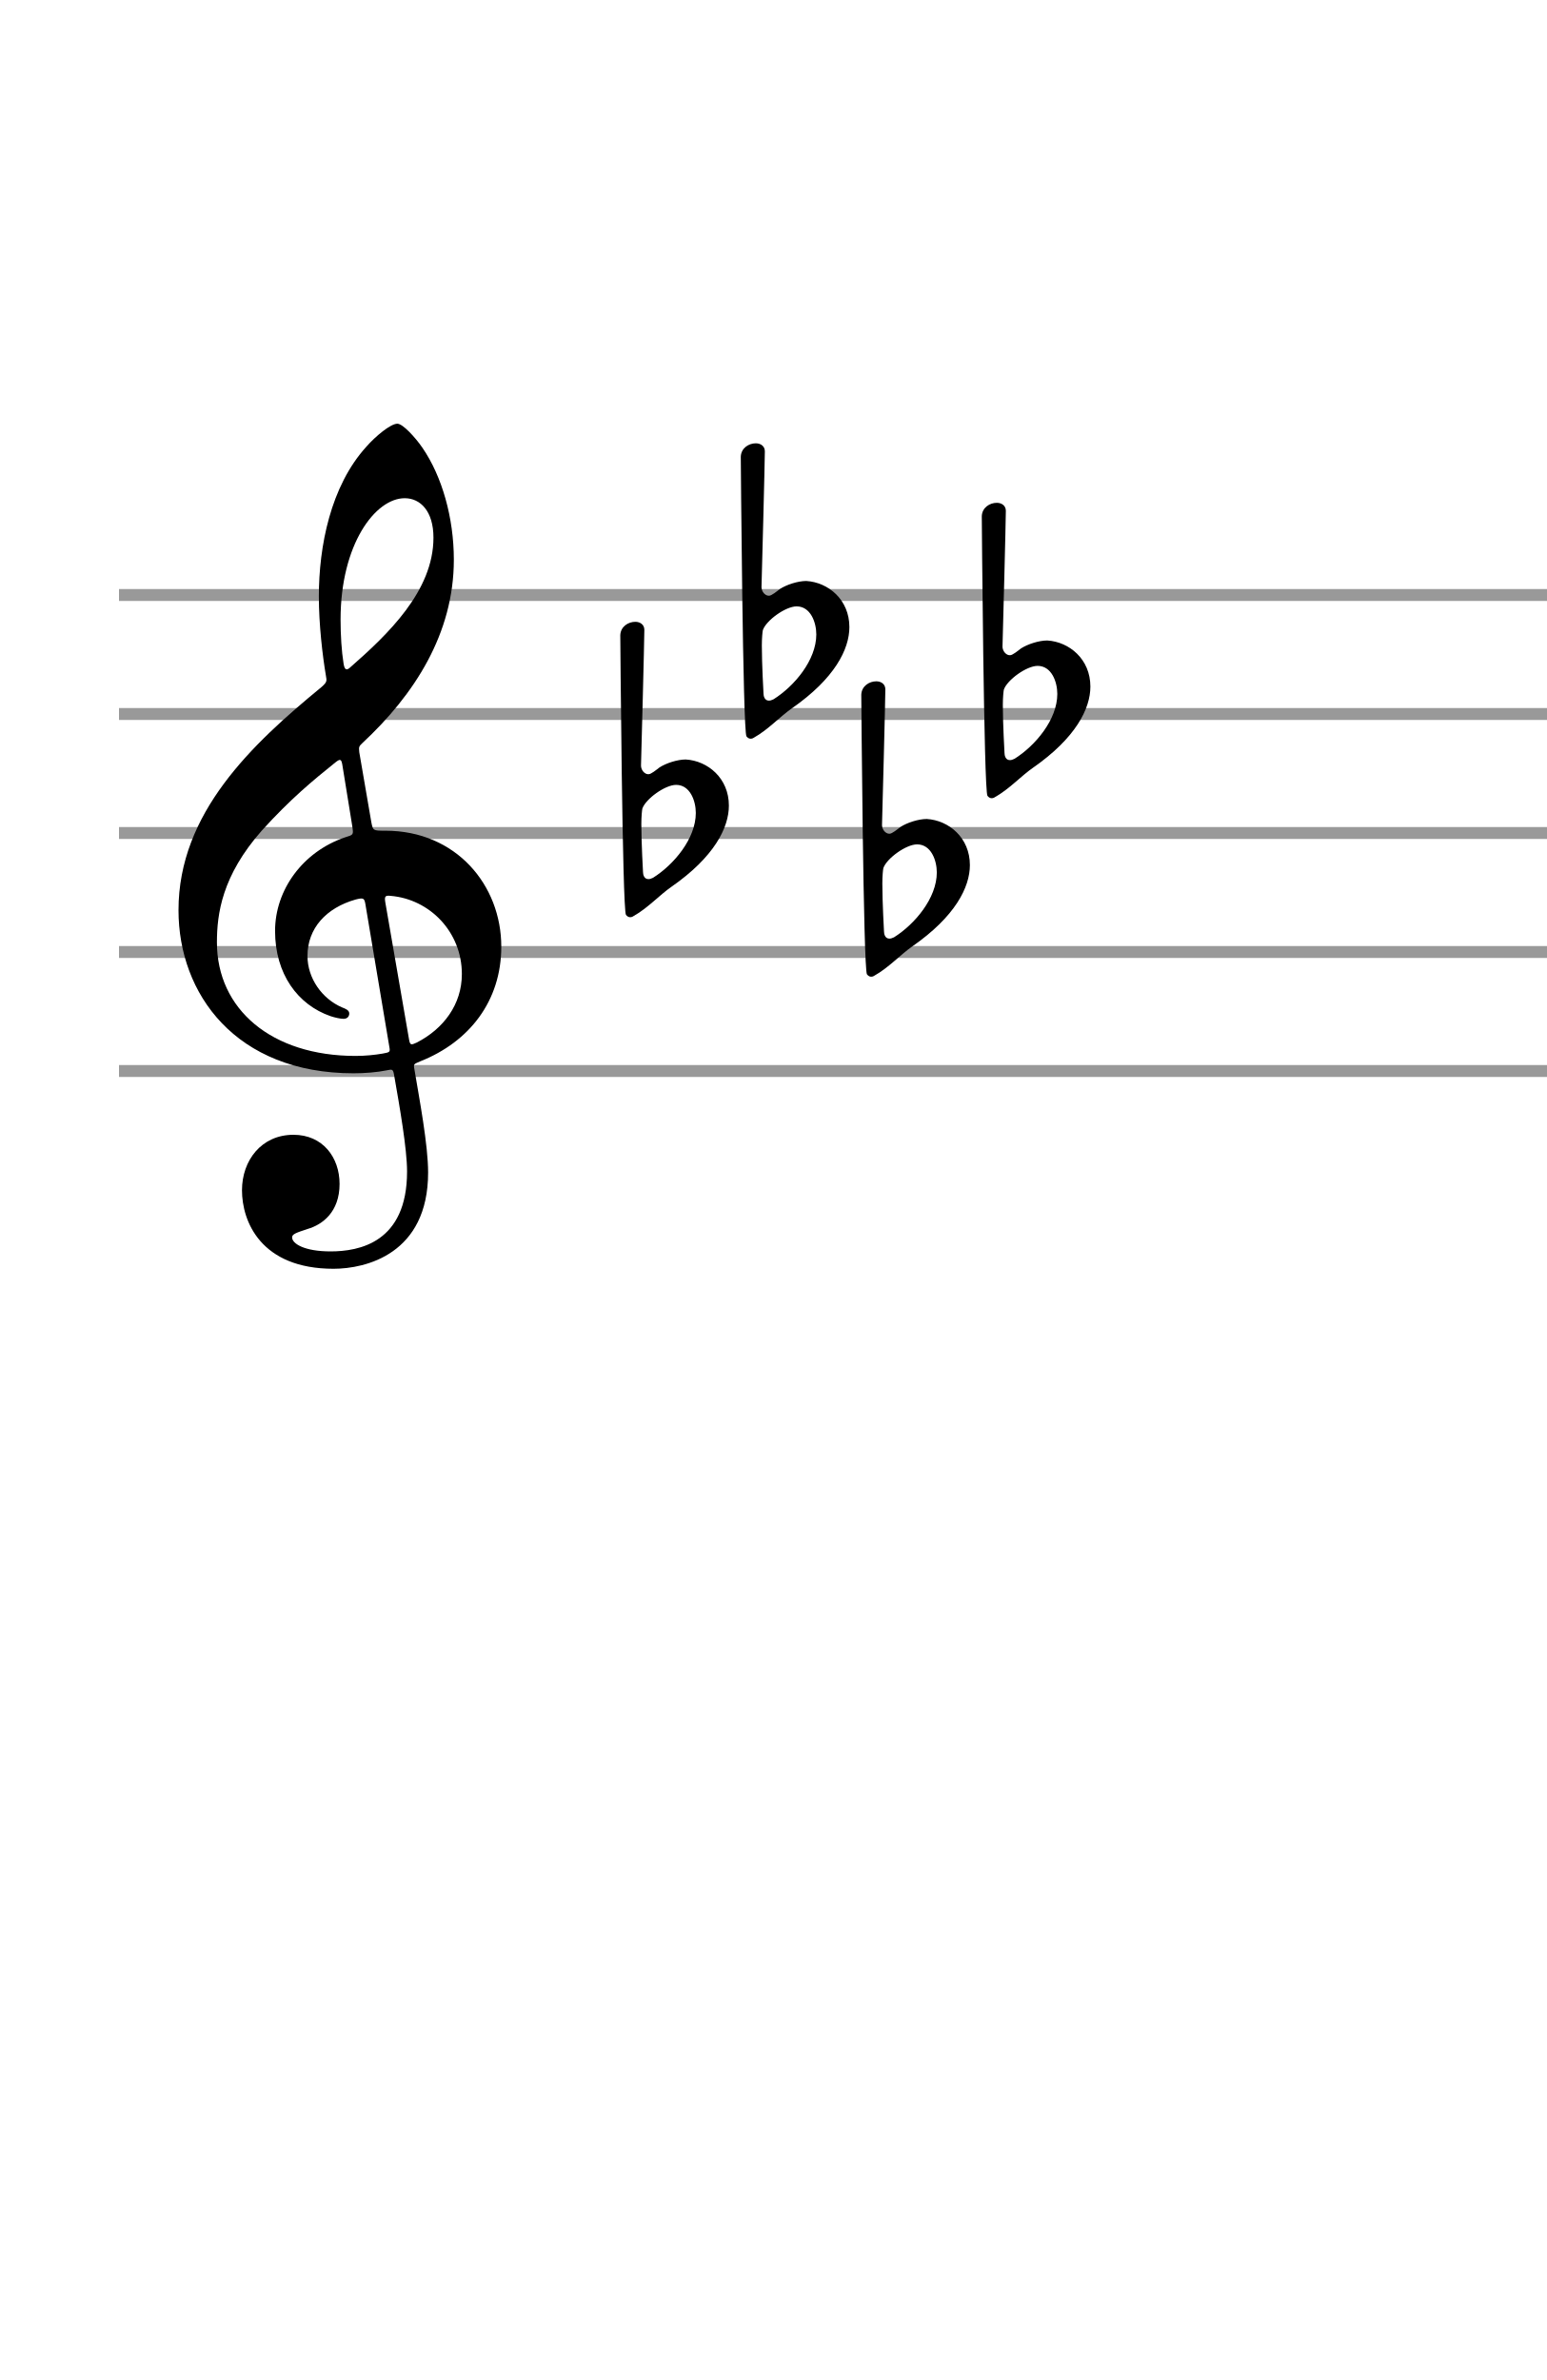
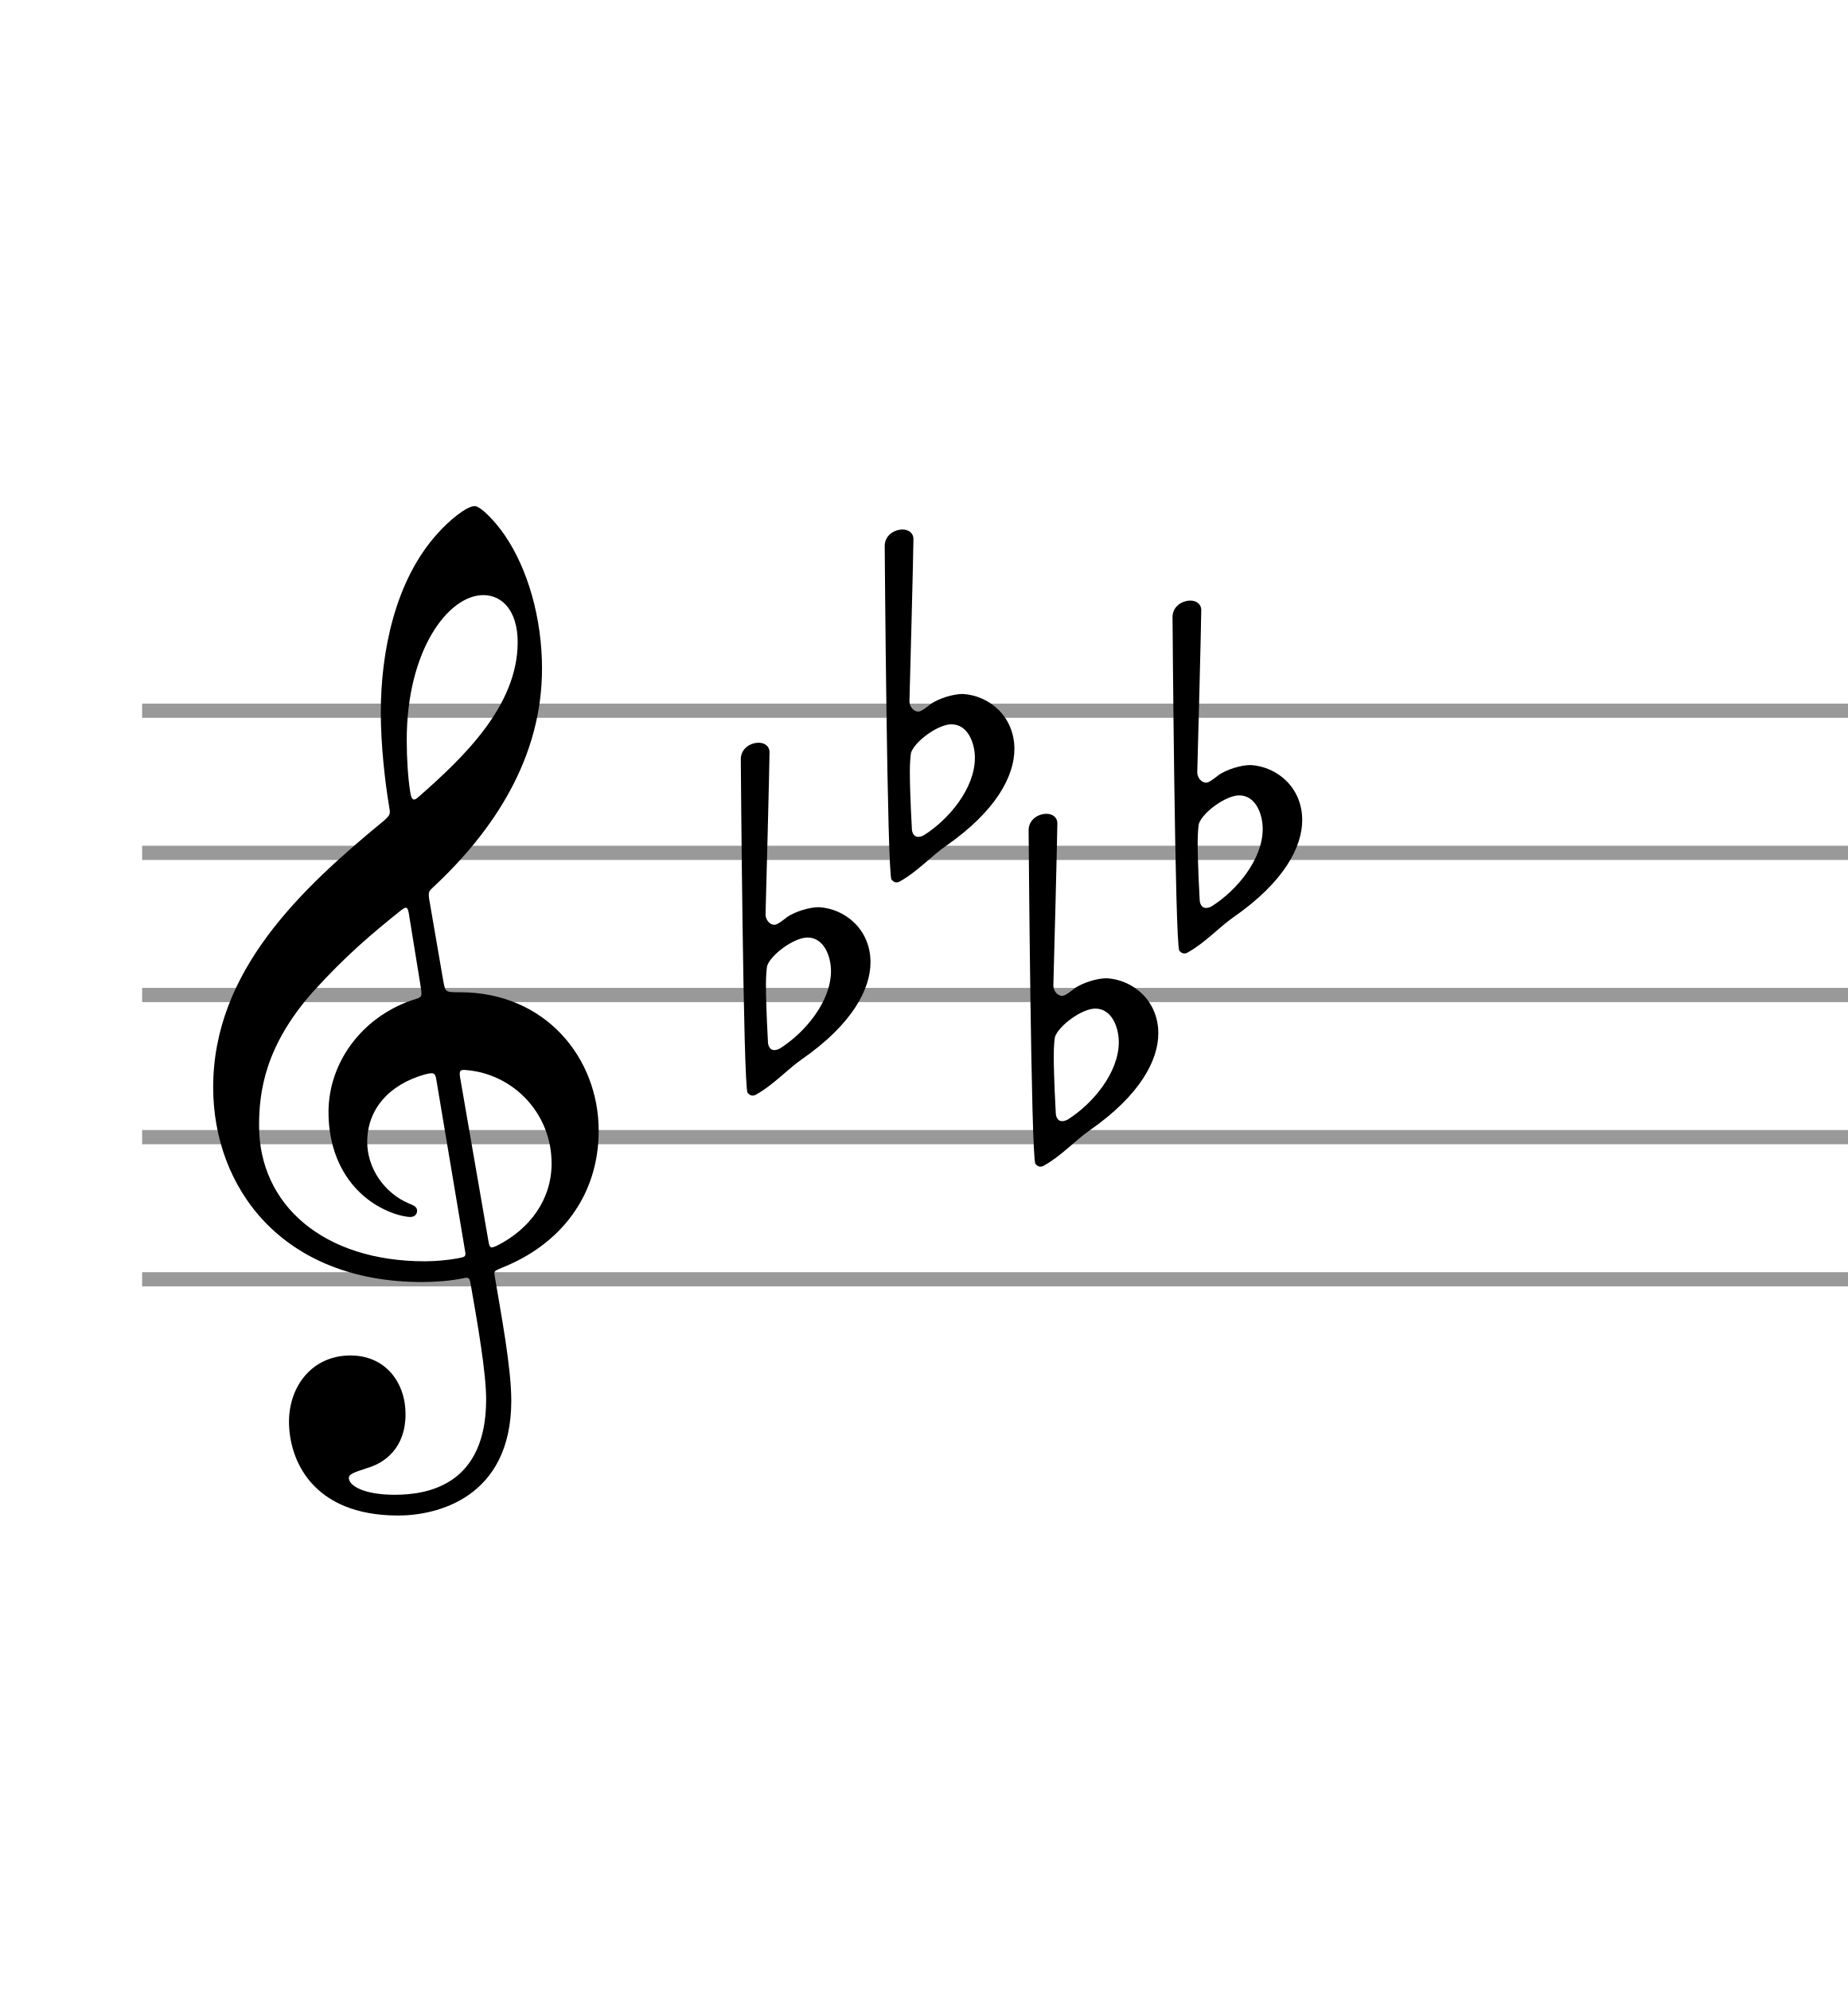
- <svg xmlns="http://www.w3.org/2000/svg" stroke-width="0.3" stroke-dasharray="none" fill="black" stroke="black" font-family="Arial, sans-serif" font-size="10pt" font-weight="normal" font-style="normal" width="130" height="200" viewBox="0 0 130 200" style="width: 130px; height: 200px;">
+ <svg xmlns="http://www.w3.org/2000/svg" stroke-width="0.3" stroke-dasharray="none" fill="black" stroke="black" font-family="Arial, sans-serif" font-size="10pt" font-weight="normal" font-style="normal" width="130" height="140" viewBox="0 0 130 140" style="width: 130px; height: 140px;">
  <g class="vf-stave" id="vf-auto1001" stroke-width="1" fill="#999999" stroke="#999999">
    <path fill="none" d="M10 50L510 50" />
    <path fill="none" d="M10 60L510 60" />
    <path fill="none" d="M10 70L510 70" />
    <path fill="none" d="M10 80L510 80" />
    <path fill="none" d="M10 90L510 90" />
  </g>
  <g class="vf-stavebarline" id="vf-auto1002" />
  <g class="vf-stavebarline" id="vf-auto1003">
    <rect x="510" y="49.5" width="1" height="41" stroke="none" />
  </g>
  <g class="vf-clef" id="vf-auto1004">
    <path stroke="none" d="M30.191 63.208C30.135 62.731,30.191 62.703,30.444 62.45C34.824 58.378,38.138 53.24,38.138 47.034C38.138 43.524,37.155 40.042,35.498 37.627C34.881 36.729,33.842 35.606,33.392 35.606C32.831 35.606,31.567 36.644,30.781 37.543C27.776 40.856,26.794 45.911,26.794 50.123C26.794 52.454,27.102 55.093,27.383 56.75C27.468 57.227,27.496 57.311,27.018 57.733C21.178 62.534,15 68.319,15 76.49C15 83.51,19.802 90.193,29.714 90.193C30.641 90.193,31.708 90.109,32.522 89.94C32.943 89.856,33.027 89.828,33.112 90.305C33.589 93.029,34.207 96.539,34.207 98.449C34.207 104.43,30.163 105.16,27.776 105.16C25.586 105.16,24.547 104.514,24.547 103.98C24.547 103.7,24.912 103.587,25.839 103.278C27.102 102.913,28.535 101.846,28.535 99.488C28.535 97.269,27.131 95.36,24.66 95.36C21.964 95.36,20.335 97.522,20.335 100.021C20.335 102.632,21.908 106.62,28.029 106.62C30.725 106.62,35.976 105.384,35.976 98.533C35.976 96.202,35.246 92.383,34.824 89.856C34.74 89.379,34.768 89.435,35.33 89.182C39.43 87.554,42.125 84.128,42.125 79.551C42.125 74.384,38.334 69.807,32.382 69.807C31.343 69.807,31.343 69.807,31.202 69.077M34.01 41.867C35.33 41.867,36.425 42.962,36.425 45.181C36.425 49.674,32.578 53.324,29.405 56.104C29.124 56.357,28.956 56.3,28.872 55.767C28.703 54.728,28.619 53.352,28.619 52.06C28.619 45.742,31.539 41.867,34.01 41.867M29.602 69.414C29.714 70.172,29.714 70.144,28.984 70.369C25.446 71.576,23.115 74.777,23.115 78.231C23.115 81.853,25.025 84.437,27.776 85.391C28.113 85.504,28.591 85.616,28.872 85.616C29.18 85.616,29.349 85.419,29.349 85.167C29.349 84.886,29.04 84.774,28.759 84.661C27.046 83.931,25.839 82.19,25.839 80.337C25.839 78.006,27.411 76.293,29.882 75.591C30.528 75.423,30.612 75.479,30.697 75.928L32.718 87.975C32.803 88.424,32.747 88.424,32.157 88.536C31.511 88.649,30.697 88.733,29.882 88.733C22.806 88.733,18.229 84.802,18.229 79.186C18.229 76.799,18.65 73.598,21.992 69.807C24.435 67.111,26.288 65.595,28.17 64.079C28.591 63.742,28.675 63.798,28.759 64.219M32.382 75.844C32.297 75.339,32.353 75.226,32.831 75.283C36.116 75.563,38.812 78.315,38.812 81.853C38.812 84.409,37.267 86.458,35.021 87.61C34.544 87.834,34.459 87.834,34.375 87.357" />
  </g>
  <g class="vf-keysignature" id="vf-auto1005">
    <path stroke="none" d="M52.603 76.88C52.743 77.048,52.855 77.076,52.968 77.076C53.108 77.076,53.22 76.992,53.22 76.992C54.428 76.318,55.411 75.223,56.422 74.521C60.016 72.022,61.251 69.551,61.251 67.697C61.251 65.395,59.482 63.935,57.629 63.822C56.927 63.822,55.972 64.131,55.411 64.496C55.158 64.693,54.709 65.058,54.512 65.058C54.428 65.058,54.4 65.058,54.316 65.03C54.035 64.918,53.866 64.609,53.866 64.328C53.894 63.457,54.147 53.742,54.147 52.927C54.147 52.478,53.782 52.253,53.389 52.253C52.799 52.253,52.153 52.647,52.125 53.377C52.125 53.377,52.294 76.458,52.603 76.88M54.035 73.285C54.035 73.285,53.894 70.842,53.894 69.242C53.894 68.596,53.95 68.091,53.979 67.95C54.259 67.136,55.888 65.956,56.815 65.956C57.994 65.956,58.471 67.304,58.471 68.315C58.471 70.477,56.618 72.668,54.877 73.763C54.709 73.847,54.596 73.875,54.484 73.875C54.119 73.875,54.035 73.482,54.035 73.285" />
    <path stroke="none" d="M62.729 61.88C62.869 62.048,62.981 62.076,63.094 62.076C63.234 62.076,63.346 61.992,63.346 61.992C64.554 61.318,65.537 60.223,66.548 59.521C70.142 57.022,71.377 54.551,71.377 52.697C71.377 50.395,69.608 48.935,67.755 48.822C67.053 48.822,66.098 49.131,65.537 49.496C65.284 49.693,64.835 50.058,64.638 50.058C64.554 50.058,64.526 50.058,64.442 50.03C64.161 49.918,63.992 49.609,63.992 49.328C64.02 48.457,64.273 38.742,64.273 37.927C64.273 37.478,63.908 37.253,63.515 37.253C62.925 37.253,62.279 37.647,62.251 38.377C62.251 38.377,62.42 61.458,62.729 61.88M64.161 58.285C64.161 58.285,64.02 55.842,64.02 54.242C64.02 53.596,64.076 53.091,64.105 52.95C64.385 52.136,66.014 50.956,66.941 50.956C68.12 50.956,68.597 52.304,68.597 53.315C68.597 55.477,66.744 57.668,65.003 58.763C64.835 58.847,64.722 58.875,64.61 58.875C64.245 58.875,64.161 58.482,64.161 58.285" />
    <path stroke="none" d="M72.855 81.88C72.995 82.048,73.107 82.076,73.22 82.076C73.36 82.076,73.472 81.992,73.472 81.992C74.68 81.318,75.663 80.223,76.674 79.521C80.268 77.022,81.503 74.551,81.503 72.697C81.503 70.395,79.734 68.935,77.881 68.822C77.179 68.822,76.224 69.131,75.663 69.496C75.41 69.693,74.961 70.058,74.764 70.058C74.68 70.058,74.652 70.058,74.568 70.03C74.287 69.918,74.118 69.609,74.118 69.328C74.146 68.457,74.399 58.742,74.399 57.927C74.399 57.478,74.034 57.253,73.641 57.253C73.051 57.253,72.405 57.647,72.377 58.377C72.377 58.377,72.546 81.458,72.855 81.88M74.287 78.285C74.287 78.285,74.146 75.842,74.146 74.242C74.146 73.596,74.202 73.091,74.231 72.95C74.511 72.136,76.14 70.956,77.067 70.956C78.246 70.956,78.723 72.304,78.723 73.315C78.723 75.477,76.87 77.668,75.129 78.763C74.961 78.847,74.848 78.875,74.736 78.875C74.371 78.875,74.287 78.482,74.287 78.285" />
    <path stroke="none" d="M82.981 66.88C83.121 67.048,83.233 67.076,83.346 67.076C83.486 67.076,83.598 66.992,83.598 66.992C84.806 66.318,85.789 65.223,86.8 64.521C90.394 62.022,91.629 59.551,91.629 57.697C91.629 55.395,89.86 53.935,88.007 53.822C87.305 53.822,86.35 54.131,85.789 54.496C85.536 54.693,85.087 55.058,84.89 55.058C84.806 55.058,84.778 55.058,84.694 55.03C84.413 54.918,84.244 54.609,84.244 54.328C84.272 53.457,84.525 43.742,84.525 42.927C84.525 42.478,84.16 42.253,83.767 42.253C83.177 42.253,82.531 42.647,82.503 43.377C82.503 43.377,82.672 66.458,82.981 66.88M84.413 63.285C84.413 63.285,84.272 60.842,84.272 59.242C84.272 58.596,84.328 58.091,84.357 57.95C84.637 57.136,86.266 55.956,87.193 55.956C88.372 55.956,88.849 57.304,88.849 58.315C88.849 60.477,86.996 62.668,85.255 63.763C85.087 63.847,84.974 63.875,84.862 63.875C84.497 63.875,84.413 63.482,84.413 63.285" />
  </g>
</svg>
